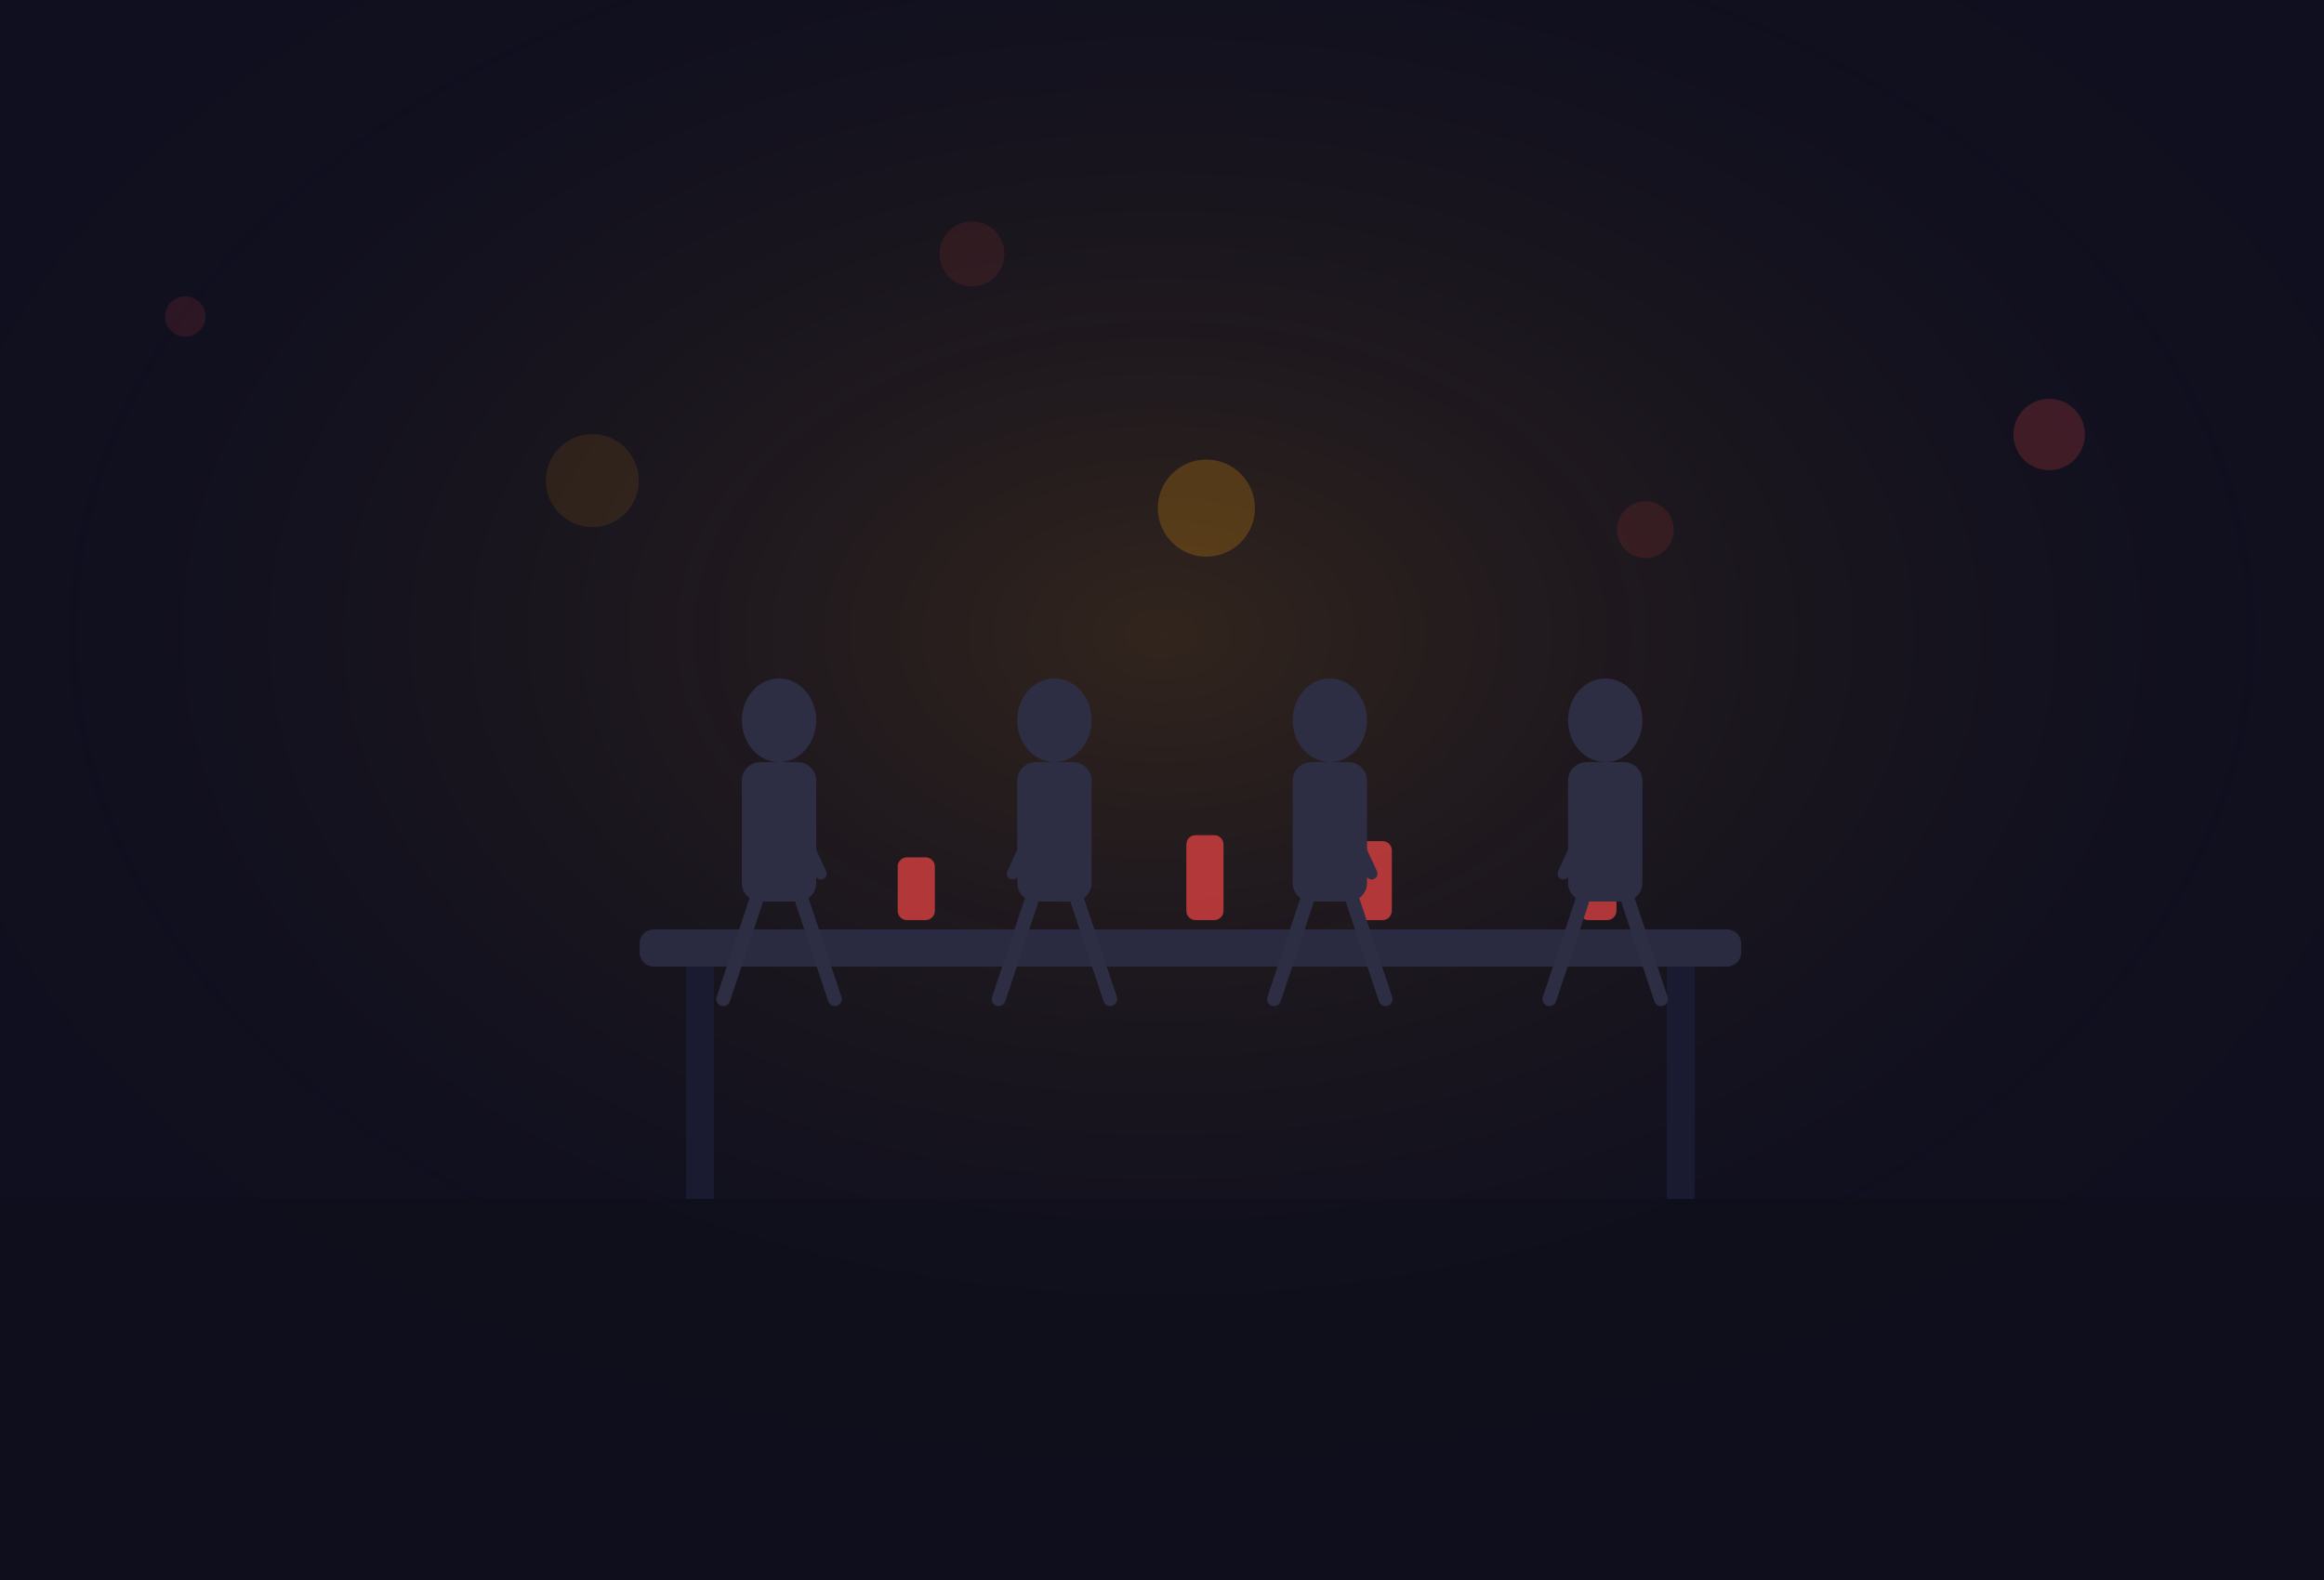
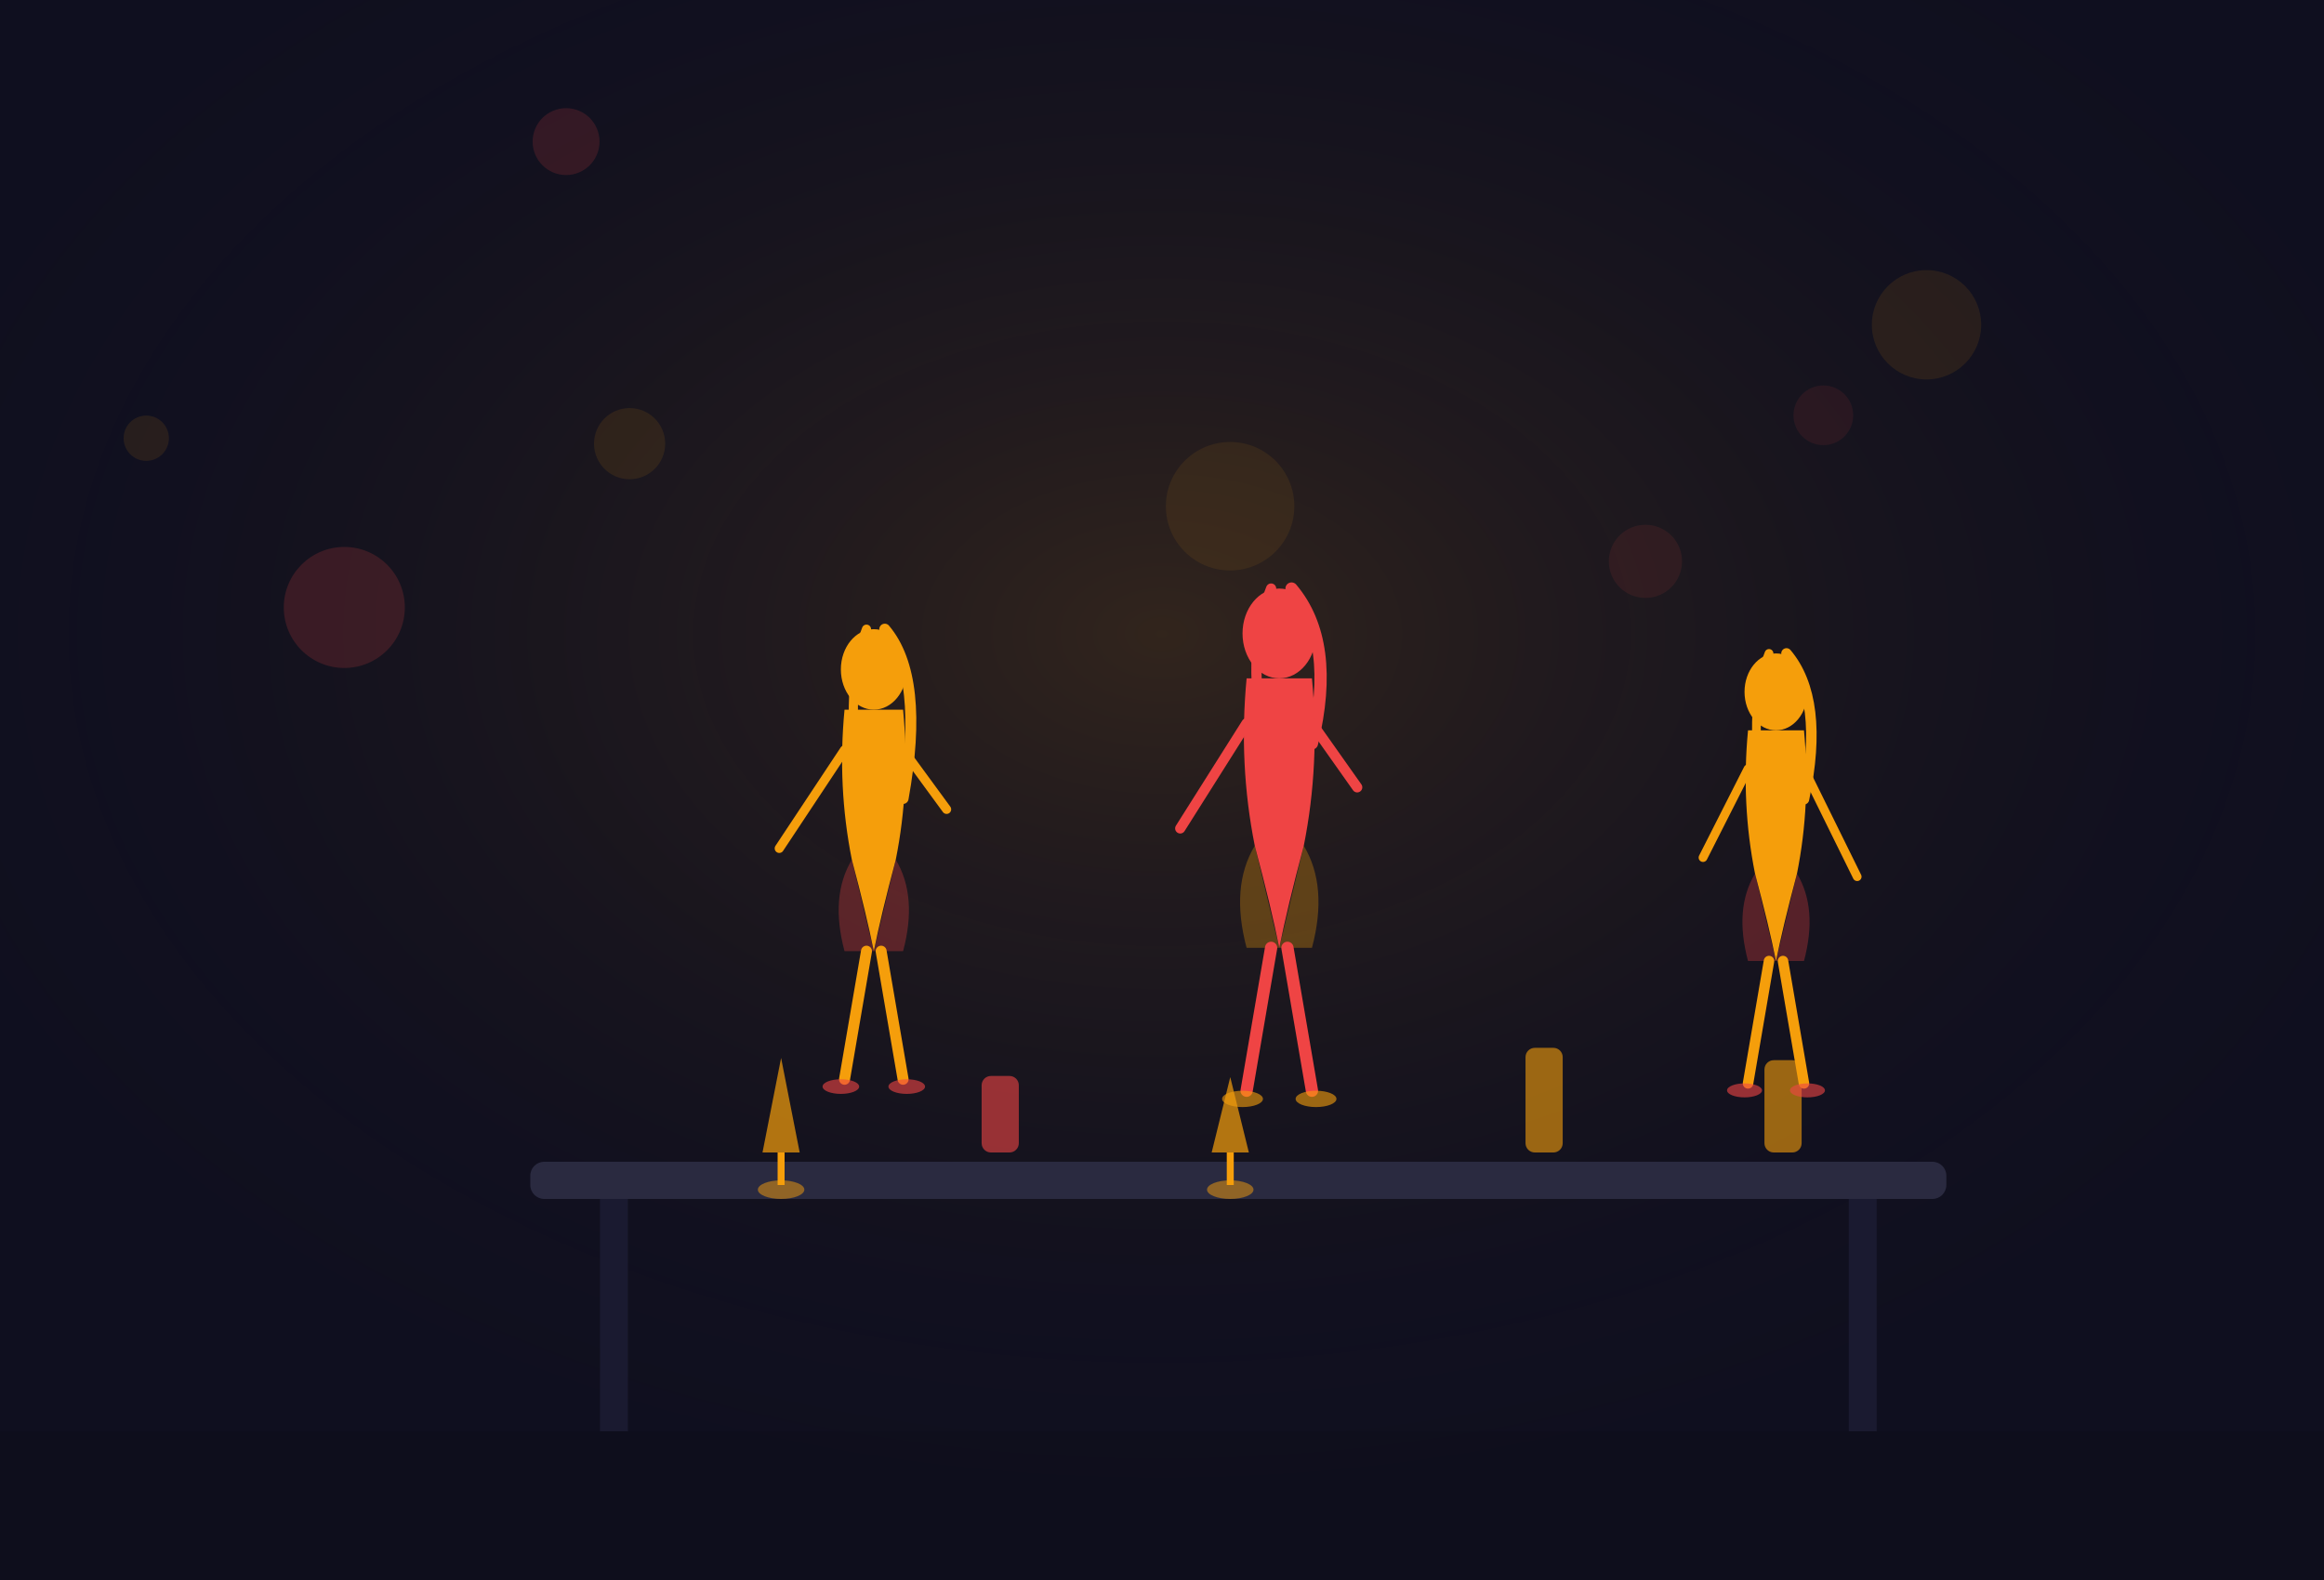
<svg xmlns="http://www.w3.org/2000/svg" viewBox="0 0 500 340" width="500" height="340">
  <defs>
    <radialGradient id="glow2" cx="50%" cy="40%" r="60%">
      <stop offset="0%" style="stop-color:#f59e0b;stop-opacity:0.15" />
      <stop offset="100%" style="stop-color:#0a0a1a;stop-opacity:0" />
    </radialGradient>
  </defs>
  <rect width="500" height="340" fill="#0f0f1f" />
  <rect width="500" height="340" fill="url(#glow2)" />
-   <circle cx="39.859" cy="68.104" r="4.345" fill="#ef4444" opacity="0.132" />
-   <circle cx="259.546" cy="109.341" r="10.447" fill="#f59e0b" opacity="0.22" />
-   <circle cx="209.118" cy="54.641" r="6.98" fill="#ef4444" opacity="0.106" />
-   <circle cx="127.445" cy="103.425" r="9.998" fill="#f59e0b" opacity="0.101" />
-   <circle cx="440.873" cy="93.5" r="7.688" fill="#ef4444" opacity="0.206" />
-   <circle cx="354.012" cy="113.997" r="6.095" fill="#ef4444" opacity="0.124" />
-   <rect x="137.611" y="200" width="236.993" height="8" rx="3" fill="#2a2a40" />
-   <rect x="147.611" y="208" width="6" height="50" fill="#1a1a30" />
-   <rect x="358.604" y="208" width="6" height="50" fill="#1a1a30" />
-   <rect x="193.134" y="184.488" width="8" height="13.512" rx="2" fill="#ef4444" opacity="0.7" />
-   <rect x="255.236" y="179.714" width="8" height="18.286" rx="2" fill="#ef4444" opacity="0.7" />
-   <rect x="291.449" y="180.996" width="8" height="17.004" rx="2" fill="#ef4444" opacity="0.7" />
-   <rect x="339.773" y="185.727" width="8" height="12.273" rx="2" fill="#ef4444" opacity="0.7" />
-   <g transform="translate(167.611, 180)">
-     <ellipse cx="0" cy="-25" rx="8" ry="9" fill="#2d2d44" />
-     <rect x="-8" y="-16" width="16" height="30" rx="4" fill="#2d2d44" />
-     <line x1="-5" y1="14" x2="-12" y2="35" stroke="#2d2d44" stroke-width="3" stroke-linecap="round" />
-     <line x1="5" y1="14" x2="12" y2="35" stroke="#2d2d44" stroke-width="3" stroke-linecap="round" />
-     <line x1="3" y1="-5" x2="9" y2="8" stroke="#2d2d44" stroke-width="2.5" stroke-linecap="round" />
+   <circle cx="354.012" cy="120.797" r="7.869" fill="#ef4444" opacity="0.096" />
+   <circle cx="121.791" cy="30.474" r="7.195" fill="#ef4444" opacity="0.16" />
+   <circle cx="31.468" cy="94.3" r="4.87" fill="#f59e0b" opacity="0.104" />
+   <circle cx="74.075" cy="130.719" r="13.021" fill="#ef4444" opacity="0.174" />
+   <circle cx="264.653" cy="108.931" r="13.82" fill="#f59e0b" opacity="0.083" />
+   <circle cx="135.456" cy="95.471" r="7.655" fill="#f59e0b" opacity="0.099" />
+   <circle cx="414.482" cy="69.887" r="11.759" fill="#f59e0b" opacity="0.098" />
+   <circle cx="392.285" cy="89.37" r="6.424" fill="#ef4444" opacity="0.087" />
+   <rect x="114.089" y="250" width="304.662" height="8" rx="3" fill="#2a2a40" />
+   <rect x="129.089" y="258" width="6" height="50" fill="#1a1a30" />
+   <rect x="397.751" y="258" width="6" height="50" fill="#1a1a30" />
+   <path d="M168.051,227.662 L164.051,248 L172.051,248 Z" fill="#f59e0b" opacity="0.7" />
+   <line x1="168.051" y1="248" x2="168.051" y2="255" stroke="#f59e0b" stroke-width="1.5" />
+   <ellipse cx="168.051" cy="256" rx="5" ry="2" fill="#f59e0b" opacity="0.5" />
+   <rect x="211.195" y="231.536" width="8" height="16.464" rx="2" fill="#ef4444" opacity="0.6" />
+   <path d="M264.687,231.785 L260.687,248 L268.687,248 Z" fill="#f59e0b" opacity="0.7" />
+   <line x1="264.687" y1="248" x2="264.687" y2="255" stroke="#f59e0b" stroke-width="1.5" />
+   <ellipse cx="264.687" cy="256" rx="5" ry="2" fill="#f59e0b" opacity="0.5" />
+   <rect x="328.21" y="225.484" width="8" height="22.516" rx="2" fill="#f59e0b" opacity="0.6" />
+   <rect x="379.614" y="228.14" width="8" height="19.86" rx="2" fill="#f59e0b" opacity="0.6" />
+   <g transform="translate(187.9961,185) scale(0.7874303)">
+     <ellipse cx="0" cy="-52" rx="9" ry="11" fill="#f59e0b" />
+     <path d="M3,-63 Q14,-50 8,-16.745" stroke="#f59e0b" stroke-width="3" fill="none" stroke-linecap="round" />
+     <path d="M-2,-63 Q-8,-48 -4,-19.745" stroke="#f59e0b" stroke-width="2.5" fill="none" stroke-linecap="round" />
+     <path d="M-8,-41 Q-10,-20 -6,0 Q-2,15 0,25 Q2,15 6,0 Q10,-20 8,-41 Z" fill="#f59e0b" />
+     <path d="M-6,0 Q-12,10 -8,25 L0,25 Z" fill="#ef4444" opacity="0.3" />
+     <path d="M6,0 Q12,10 8,25 L0,25 Z" fill="#ef4444" opacity="0.3" />
+     <line x1="-2" y1="25" x2="-8" y2="60" stroke="#f59e0b" stroke-width="3" stroke-linecap="round" />
+     <line x1="2" y1="25" x2="8" y2="60" stroke="#f59e0b" stroke-width="3" stroke-linecap="round" />
+     <ellipse cx="-9" cy="62" rx="5" ry="2" fill="#ef4444" opacity="0.6" />
+     <ellipse cx="9" cy="62" rx="5" ry="2" fill="#ef4444" opacity="0.6" />
+     <line x1="-8" y1="-30" x2="-25.831" y2="-3.096" stroke="#f59e0b" stroke-width="2.5" stroke-linecap="round" />
+     <line x1="8" y1="-30" x2="19.889" y2="-13.762" stroke="#f59e0b" stroke-width="2.5" stroke-linecap="round" />
  </g>
-   <g transform="translate(226.8593, 180)">
-     <ellipse cx="0" cy="-25" rx="8" ry="9" fill="#2d2d44" />
-     <rect x="-8" y="-16" width="16" height="30" rx="4" fill="#2d2d44" />
-     <line x1="-5" y1="14" x2="-12" y2="35" stroke="#2d2d44" stroke-width="3" stroke-linecap="round" />
-     <line x1="5" y1="14" x2="12" y2="35" stroke="#2d2d44" stroke-width="3" stroke-linecap="round" />
-     <line x1="-3" y1="-5" x2="-9" y2="8" stroke="#2d2d44" stroke-width="2.5" stroke-linecap="round" />
+   <g transform="translate(275.2324,182) scale(0.8785744)">
+     <ellipse cx="0" cy="-52" rx="9" ry="11" fill="#ef4444" />
+     <path d="M3,-63 Q14,-50 8,-25.072" stroke="#ef4444" stroke-width="3" fill="none" stroke-linecap="round" />
+     <path d="M-2,-63 Q-8,-48 -4,-28.072" stroke="#ef4444" stroke-width="2.5" fill="none" stroke-linecap="round" />
+     <path d="M-8,-41 Q-10,-20 -6,0 Q-2,15 0,25 Q2,15 6,0 Q10,-20 8,-41 Z" fill="#ef4444" />
+     <path d="M-6,0 Q-12,10 -8,25 L0,25 Z" fill="#f59e0b" opacity="0.3" />
+     <path d="M6,0 Q12,10 8,25 L0,25 Z" fill="#f59e0b" opacity="0.3" />
+     <line x1="-2" y1="25" x2="-8" y2="60" stroke="#ef4444" stroke-width="3" stroke-linecap="round" />
+     <line x1="2" y1="25" x2="8" y2="60" stroke="#ef4444" stroke-width="3" stroke-linecap="round" />
+     <ellipse cx="-9" cy="62" rx="5" ry="2" fill="#f59e0b" opacity="0.6" />
+     <ellipse cx="9" cy="62" rx="5" ry="2" fill="#f59e0b" opacity="0.6" />
+     <line x1="-8" y1="-30" x2="-24.255" y2="-4.253" stroke="#ef4444" stroke-width="2.5" stroke-linecap="round" />
+     <line x1="8" y1="-30" x2="19.081" y2="-14.318" stroke="#ef4444" stroke-width="2.5" stroke-linecap="round" />
  </g>
-   <g transform="translate(286.1075, 180)">
-     <ellipse cx="0" cy="-25" rx="8" ry="9" fill="#2d2d44" />
-     <rect x="-8" y="-16" width="16" height="30" rx="4" fill="#2d2d44" />
-     <line x1="-5" y1="14" x2="-12" y2="35" stroke="#2d2d44" stroke-width="3" stroke-linecap="round" />
-     <line x1="5" y1="14" x2="12" y2="35" stroke="#2d2d44" stroke-width="3" stroke-linecap="round" />
-     <line x1="3" y1="-5" x2="9" y2="8" stroke="#2d2d44" stroke-width="2.5" stroke-linecap="round" />
+   <g transform="translate(382.0997,188) scale(0.7522408)">
+     <ellipse cx="0" cy="-52" rx="9" ry="11" fill="#f59e0b" />
+     <path d="M3,-63 Q14,-50 8,-21.284" stroke="#f59e0b" stroke-width="3" fill="none" stroke-linecap="round" />
+     <path d="M-2,-63 Q-8,-48 -4,-24.284" stroke="#f59e0b" stroke-width="2.5" fill="none" stroke-linecap="round" />
+     <path d="M-8,-41 Q-10,-20 -6,0 Q-2,15 0,25 Q2,15 6,0 Q10,-20 8,-41 Z" fill="#f59e0b" />
+     <path d="M-6,0 Q-12,10 -8,25 L0,25 Z" fill="#ef4444" opacity="0.3" />
+     <path d="M6,0 Q12,10 8,25 L0,25 Z" fill="#ef4444" opacity="0.3" />
+     <line x1="-2" y1="25" x2="-8" y2="60" stroke="#f59e0b" stroke-width="3" stroke-linecap="round" />
+     <line x1="2" y1="25" x2="8" y2="60" stroke="#f59e0b" stroke-width="3" stroke-linecap="round" />
+     <ellipse cx="-9" cy="62" rx="5" ry="2" fill="#ef4444" opacity="0.6" />
+     <ellipse cx="9" cy="62" rx="5" ry="2" fill="#ef4444" opacity="0.6" />
+     <line x1="-8" y1="-30" x2="-20.876" y2="-4.597" stroke="#f59e0b" stroke-width="2.5" stroke-linecap="round" />
+     <line x1="8" y1="-30" x2="23.217" y2="0.868" stroke="#f59e0b" stroke-width="2.5" stroke-linecap="round" />
  </g>
-   <g transform="translate(345.3558, 180)">
-     <ellipse cx="0" cy="-25" rx="8" ry="9" fill="#2d2d44" />
-     <rect x="-8" y="-16" width="16" height="30" rx="4" fill="#2d2d44" />
-     <line x1="-5" y1="14" x2="-12" y2="35" stroke="#2d2d44" stroke-width="3" stroke-linecap="round" />
-     <line x1="5" y1="14" x2="12" y2="35" stroke="#2d2d44" stroke-width="3" stroke-linecap="round" />
-     <line x1="-3" y1="-5" x2="-9" y2="8" stroke="#2d2d44" stroke-width="2.5" stroke-linecap="round" />
-   </g>
-   <rect x="0" y="258" width="500" height="82" fill="#0d0d1a" opacity="0.5" />
+   <rect x="0" y="308" width="500" height="32" fill="#0d0d1a" opacity="0.5" />
</svg>
